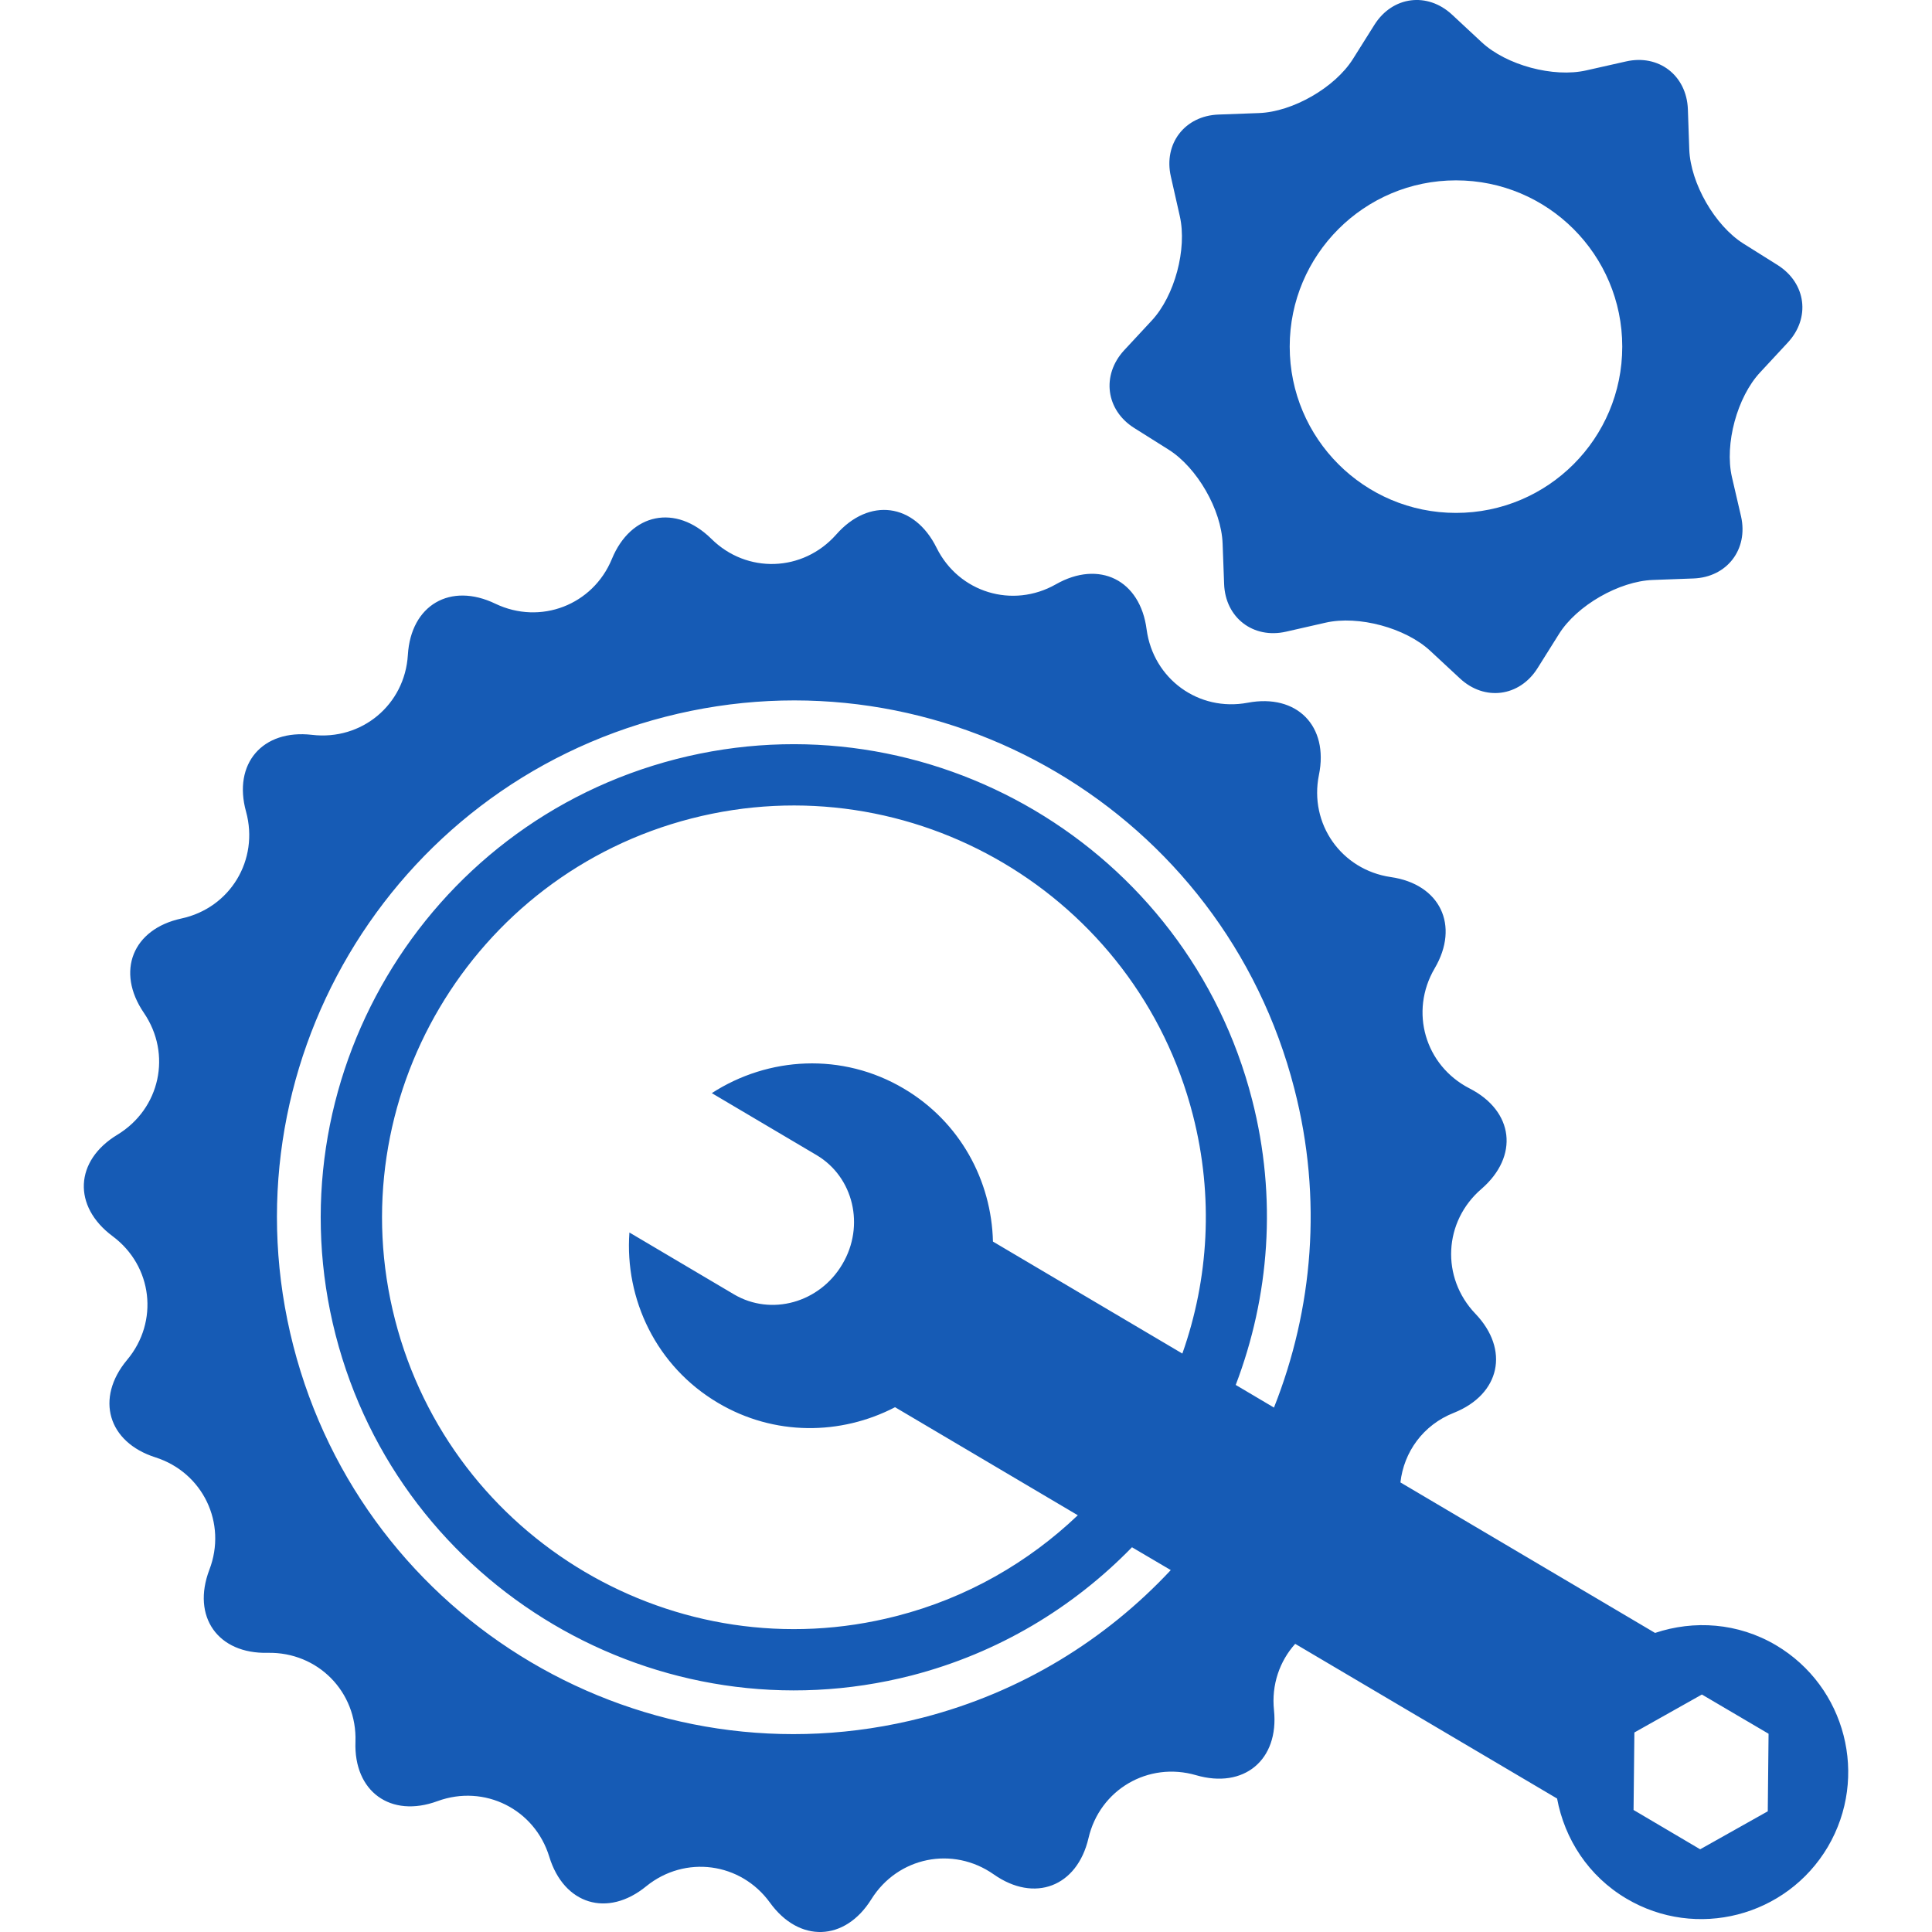
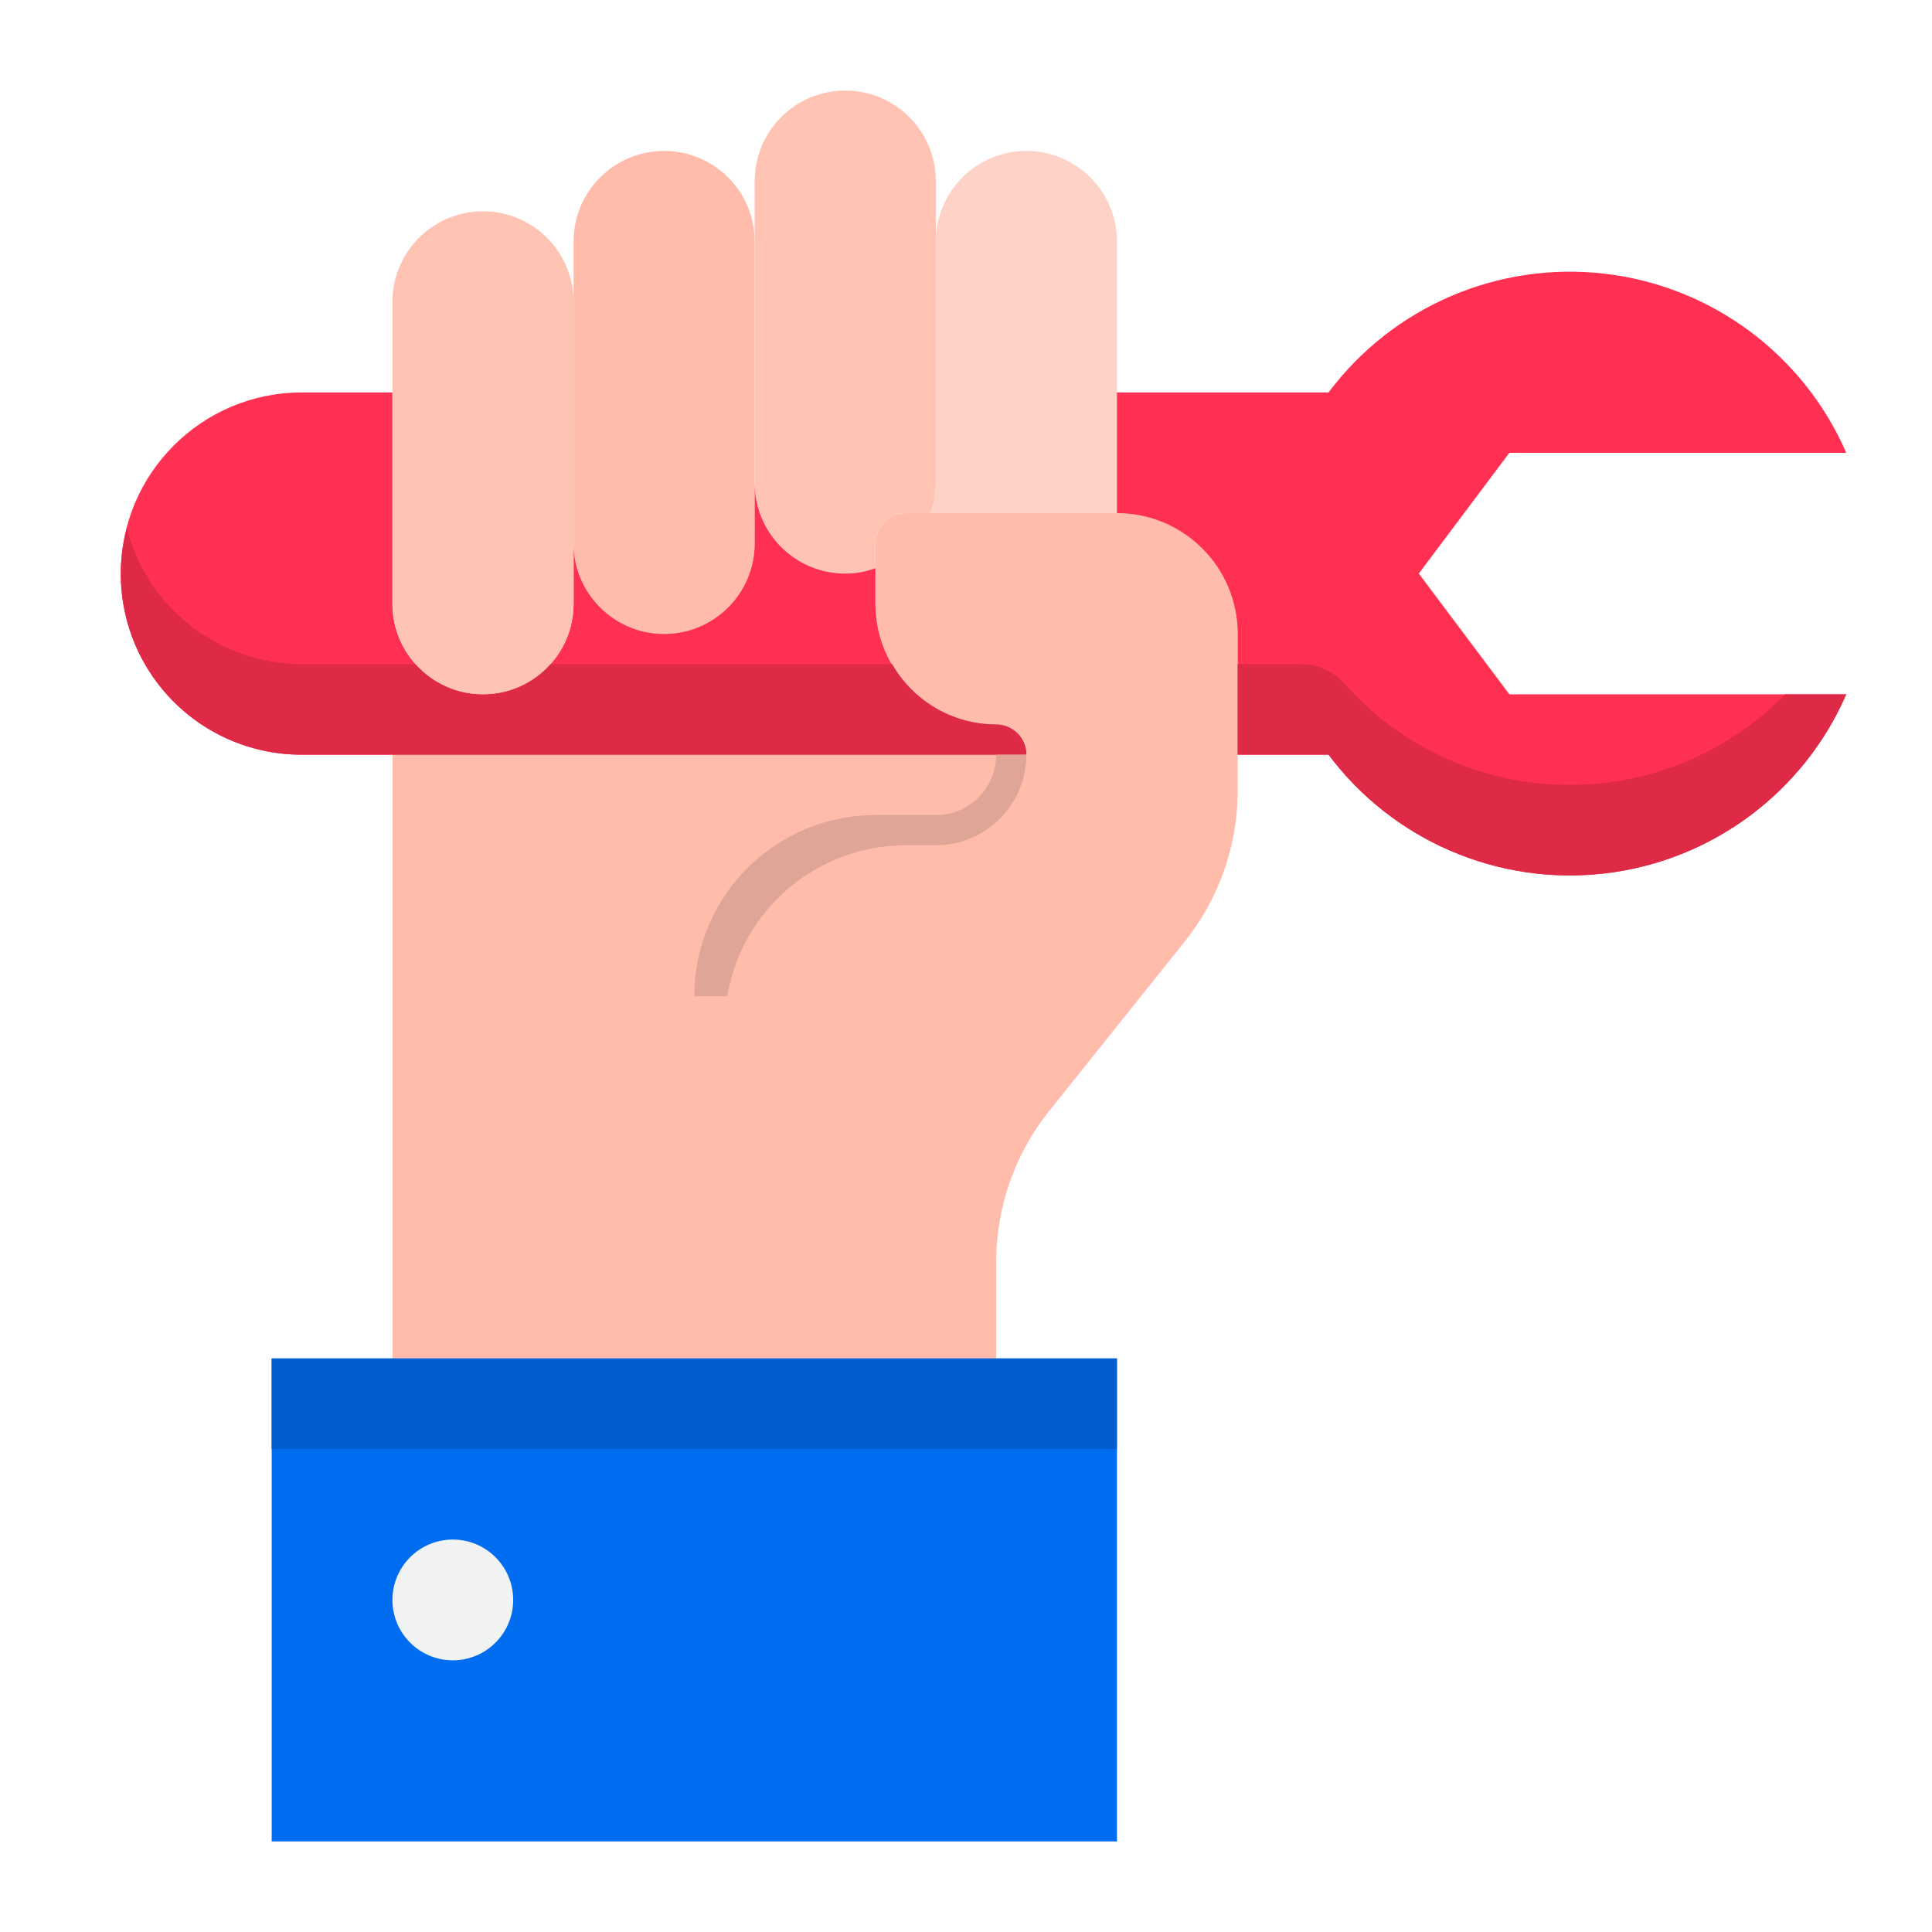
- <svg version="1.1" viewBox="0 0 70.077 70.077">
-   <g>
-     <path fill="#165bb5" d="M64.419,59.675c-1.385-0.818-2.977-0.917-4.387-0.446l-9.236-5.459c0.123-1.098,0.819-2.085,1.939-2.525   c1.684-0.673,2.03-2.29,0.777-3.597c-1.252-1.312-1.151-3.342,0.222-4.523c1.368-1.185,1.182-2.826-0.438-3.65   c-1.607-0.83-2.178-2.782-1.259-4.35c0.919-1.56,0.196-3.056-1.59-3.312c-1.793-0.262-2.968-1.93-2.607-3.705   c0.363-1.776-0.801-2.955-2.582-2.619c-1.784,0.336-3.426-0.865-3.668-2.656c-0.232-1.799-1.718-2.534-3.292-1.639   c-1.571,0.892-3.521,0.299-4.326-1.323c-0.803-1.625-2.448-1.843-3.646-0.477c-1.203,1.355-3.239,1.426-4.526,0.148   c-1.289-1.268-2.916-0.942-3.606,0.733c-0.689,1.674-2.595,2.403-4.226,1.623c-1.635-0.787-3.065,0.049-3.174,1.857   c-0.109,1.808-1.674,3.113-3.478,2.899c-1.796-0.208-2.874,1.046-2.391,2.787c0.479,1.75-0.576,3.495-2.347,3.875   c-1.768,0.384-2.382,1.919-1.362,3.418c1.025,1.499,0.593,3.483-0.96,4.426c-1.55,0.938-1.629,2.593-0.174,3.677   c1.456,1.081,1.691,3.104,0.526,4.491c-1.159,1.39-0.697,2.983,1.03,3.533c1.721,0.55,2.606,2.389,1.955,4.079   c-0.645,1.701,0.308,3.054,2.119,3.011c1.814-0.036,3.244,1.412,3.181,3.226c-0.065,1.807,1.277,2.778,2.976,2.153   c1.705-0.623,3.528,0.292,4.055,2.019c0.53,1.731,2.112,2.217,3.516,1.069c1.407-1.14,3.429-0.871,4.489,0.596   c1.059,1.465,2.719,1.41,3.676-0.125c0.96-1.538,2.957-1.943,4.441-0.901c1.478,1.038,3.023,0.447,3.435-1.313   c0.408-1.764,2.167-2.79,3.901-2.286c1.74,0.507,3.013-0.554,2.828-2.356c-0.098-0.926,0.208-1.783,0.769-2.408l9.499,5.611   c0.273,1.464,1.133,2.812,2.514,3.629c2.531,1.501,5.808,0.661,7.309-1.88C67.79,64.449,66.955,61.179,64.419,59.675z    M42.886,49.096l-6.87-4.062c-0.051-2.211-1.193-4.344-3.235-5.55c-2.235-1.323-4.917-1.157-6.963,0.166l3.796,2.245   c1.345,0.794,1.768,2.568,0.938,3.962c-0.824,1.398-2.579,1.887-3.927,1.093l-3.795-2.245c-0.175,2.423,0.974,4.856,3.214,6.18   c2.039,1.209,4.457,1.177,6.421,0.157l6.629,3.919c-1.789,1.704-4.02,3.002-6.58,3.657c-7.979,2.055-16.135-2.771-18.185-10.746   c-2.051-7.979,2.772-16.137,10.751-18.185c7.979-2.048,16.136,2.772,18.187,10.752C44.03,43.409,43.839,46.399,42.886,49.096z    M46.209,51.055l-1.387-0.821c1.22-3.2,1.51-6.783,0.593-10.349c-2.352-9.162-11.726-14.702-20.889-12.352   C15.361,29.887,9.82,39.262,12.174,48.425c2.357,9.161,11.726,14.701,20.889,12.348c3.161-0.816,5.874-2.473,7.996-4.651   l1.407,0.828c-2.354,2.521-5.42,4.432-9.007,5.354c-10.025,2.58-20.242-3.458-22.819-13.485C8.062,38.79,14.104,28.574,24.129,26   c10.025-2.577,20.246,3.459,22.819,13.49C47.979,43.484,47.621,47.496,46.209,51.055z M64.12,65.699l-2.452,1.378l-2.416-1.426   l0.03-2.811l2.449-1.377l2.418,1.423L64.12,65.699z M41.143,15.526l1.243,0.782c1.036,0.651,1.916,2.184,1.96,3.406l0.055,1.469   c0.043,1.222,1.056,2,2.246,1.729l1.436-0.327c1.19-0.271,2.899,0.189,3.793,1.021l1.079,1.002   c0.892,0.832,2.158,0.667,2.811-0.367l0.782-1.246c0.647-1.035,2.183-1.915,3.405-1.959l1.47-0.054   c1.218-0.044,1.995-1.055,1.729-2.247L62.819,17.3c-0.271-1.192,0.189-2.899,1.024-3.793l1.002-1.08   c0.832-0.894,0.668-2.158-0.367-2.812l-1.246-0.782c-1.031-0.652-1.911-2.184-1.959-3.406l-0.051-1.47   c-0.048-1.221-1.056-2-2.246-1.728l-1.438,0.324c-1.19,0.271-2.899-0.188-3.793-1.02L52.667,0.53   c-0.895-0.831-2.158-0.668-2.812,0.366l-0.783,1.246c-0.652,1.035-2.185,1.915-3.405,1.959l-1.469,0.054   c-1.223,0.044-2.001,1.056-1.729,2.248l0.324,1.434c0.271,1.191-0.185,2.899-1.02,3.793l-1.002,1.079   C39.945,13.611,40.109,14.877,41.143,15.526z M52.811,6.542c3.335,0,6.031,2.701,6.031,6.031c0,3.332-2.696,6.031-6.031,6.031   c-3.33,0-6.031-2.7-6.031-6.031C46.779,9.245,49.482,6.542,52.811,6.542z" />
-   </g>
+ <svg viewBox="0 0 64 64">
+   <path d="m37 17h-7a1 1 0 0 0 -1 1v2a4 4 0 0 0 4 4 1 1 0 0 1 1 1v1a2 2 0 0 1 -2 2h-2a6 6 0 0 0 -6 6 6 6 0 0 1 6-6h2a2 2 0 0 0 2-2v-1h-21v20h20v-3.194a8 8 0 0 1 1.753-5l4.494-5.618a8 8 0 0 0 1.753-5v-5.188a4 4 0 0 0 -4-4z" fill="#ffbcab" />
+   <path d="m22 21a3 3 0 0 0 3-3v-10a3 3 0 0 0 -6 0v10a3 3 0 0 0 3 3z" fill="#ffbcab" />
+   <path d="m30.82 17h6.18v-9a3 3 0 0 0 -6 0v8a2.772 2.772 0 0 1 -.18 1z" fill="#ffd2c7" />
+   <path d="m25.88 18.12a2.993 2.993 0 0 0 2.12.88 2.772 2.772 0 0 0 1-.18v-.82a1 1 0 0 1 1-1h.82a2.772 2.772 0 0 0 .18-1v-10a3 3 0 0 0 -6 0v10a2.993 2.993 0 0 0 .88 2.12z" fill="#ffc3b4" />
+   <path d="m34 25h-24a6 6 0 0 1 0-12h3v7a3 3 0 0 0 6 0v-2a3 3 0 0 0 6 0v-2a3 3 0 0 0 3 3 2.772 2.772 0 0 0 1-.18v1.18a4 4 0 0 0 4 4 1 1 0 0 1 1 1z" fill="#ff3051" />
+   <path d="m33 24a3.982 3.982 0 0 1 -3.446-2h-11.33a2.973 2.973 0 0 1 -4.448 0h-3.776a6 6 0 0 1 -5.8-4.5 5.978 5.978 0 0 0 5.8 7.5h24a1 1 0 0 0 -1-1z" fill="#df2a47" />
+   <path d="m50 23h11.16a9.987 9.987 0 0 1 -17.15 2h-3.01v-4a4 4 0 0 0 -4-4v-4h7.01a9.987 9.987 0 0 1 17.15 2h-11.16l-3 4z" fill="#ff3051" />
+   <path d="m52 26a9.951 9.951 0 0 1 -7.478-3.371 1.931 1.931 0 0 0 -1.453-.629h-2.069v3h3.01a9.987 9.987 0 0 0 17.15-2h-2.027a9.955 9.955 0 0 1 -7.133 3z" fill="#df2a47" />
+   <path d="m16 23a3 3 0 0 0 3-3v-10a3 3 0 0 0 -6 0v10a3 3 0 0 0 3 3z" fill="#ffc3b4" />
+   <path d="m9 45h28v16h-28z" fill="#006df0" />
+   <circle cx="15" cy="53" fill="#f1f2f2" r="2" />
+   <path d="m9 45h28v3h-28z" fill="#005ece" />
+   <path d="m33 25a2 2 0 0 1 -2 2h-2a6 6 0 0 0 -6 6h1.09a6 6 0 0 1 5.91-5h1a3 3 0 0 0 3-3z" fill="#dfa596" />
</svg>
